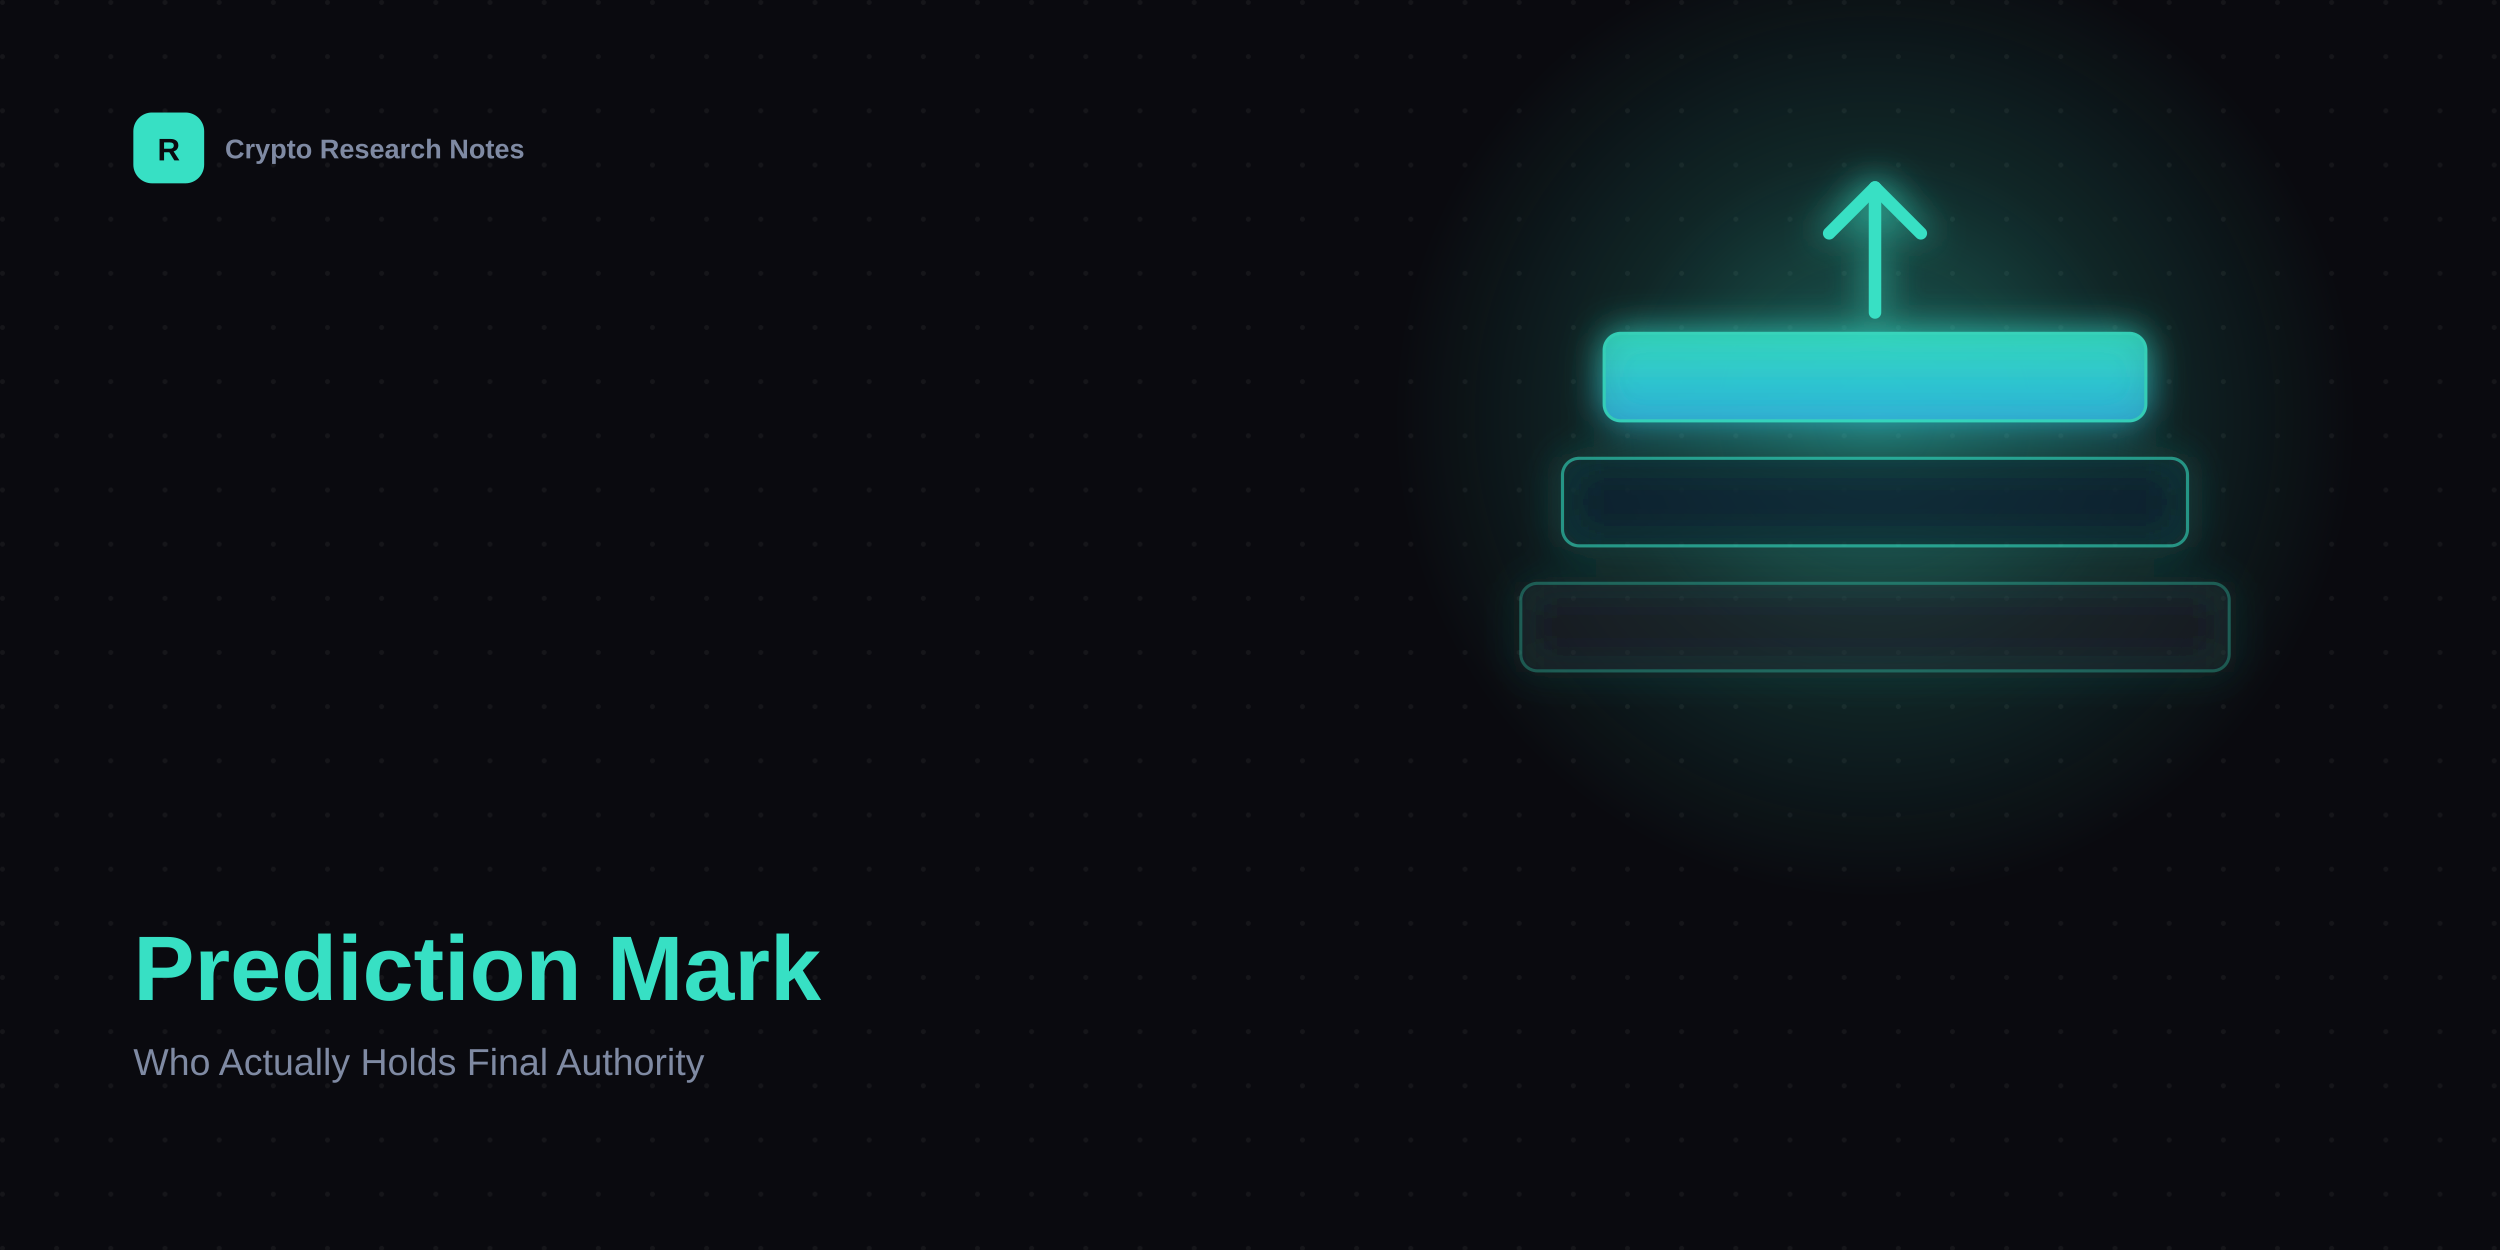
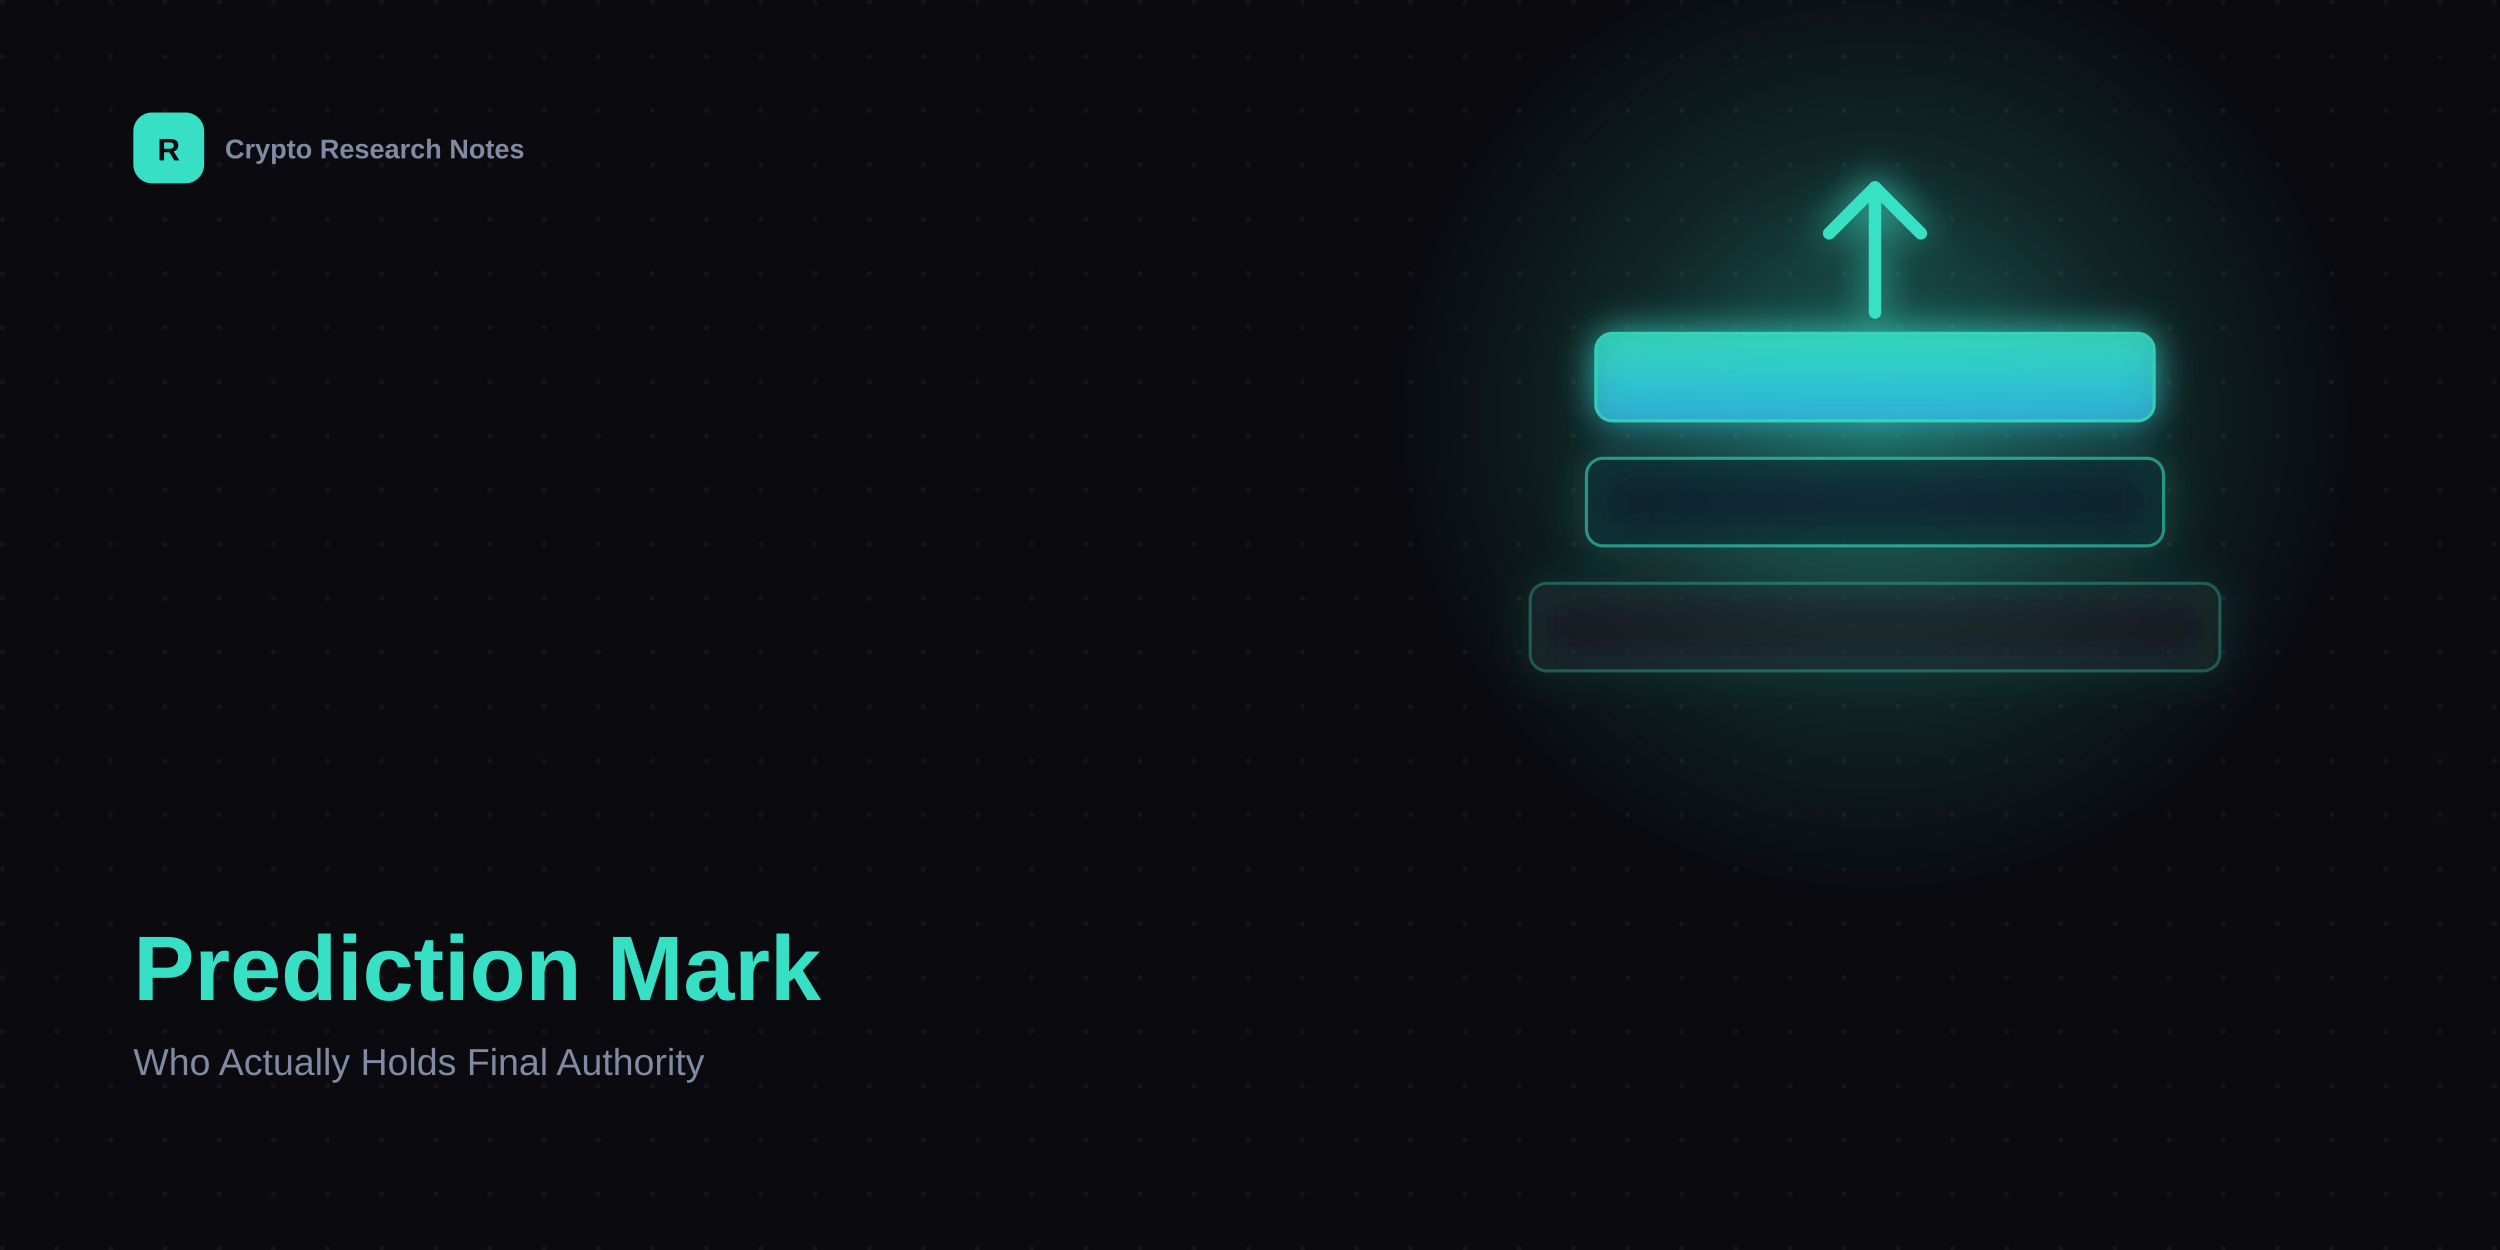
<svg xmlns="http://www.w3.org/2000/svg" viewBox="0 0 1200 600" role="img" aria-label="Prediction Mark：Who Actually Holds Final Authority 主题配图">
  <defs>
    <radialGradient id="glowpredictionen" cx="50%" cy="50%" r="50%">
      <stop offset="0%" stop-color="#37e0c4" stop-opacity="0.42" />
      <stop offset="55%" stop-color="#37e0c4" stop-opacity="0.13" />
      <stop offset="100%" stop-color="#37e0c4" stop-opacity="0" />
    </radialGradient>
    <linearGradient id="barpredictionen" x1="0" y1="1" x2="0" y2="0">
      <stop offset="0%" stop-color="#2fb6e0" stop-opacity="0.95" />
      <stop offset="100%" stop-color="#37e0c4" stop-opacity="0.95" />
    </linearGradient>
    <filter id="softpredictionen" x="-80%" y="-80%" width="260%" height="260%">
      <feGaussianBlur stdDeviation="9" result="b" />
      <feMerge>
        <feMergeNode in="b" />
        <feMergeNode in="SourceGraphic" />
      </feMerge>
    </filter>
    <pattern id="dotspredictionen" width="26" height="26" patternUnits="userSpaceOnUse">
      <circle cx="1.2" cy="1.2" r="1.2" fill="#ffffff" fill-opacity="0.05" />
    </pattern>
  </defs>
  <rect width="1200" height="600" fill="#0a0a0f" />
  <rect width="1200" height="600" fill="url(#dotspredictionen)" />
  <g transform="translate(64,54)">
    <rect x="0" y="0" width="34" height="34" rx="9" fill="#37e0c4" />
    <text x="17" y="23" font-family="'Segoe UI',Arial,sans-serif" font-size="15" font-weight="700" fill="#0a0a0f" text-anchor="middle">R</text>
    <text x="44" y="22" font-family="'Segoe UI',Arial,sans-serif" font-size="13" font-weight="600" fill="#7f8aa3">Crypto Research Notes</text>
  </g>
  <circle cx="900" cy="200" r="230" fill="url(#glowpredictionen)" />
  <g filter="url(#softpredictionen)">
-     <rect x="730" y="280" width="340" height="42" rx="8" fill="#1a2230" opacity="0.3" stroke="#37e0c4" stroke-width="1.5" />
-     <rect x="750" y="220" width="300" height="42" rx="8" fill="#1a2230" opacity="0.55" stroke="#37e0c4" stroke-width="1.5" />
-     <rect x="770" y="160" width="260" height="42" rx="8" fill="url(#barpredictionen)" opacity="0.85" stroke="#37e0c4" stroke-width="1.5" />
+     <rect x="734.5" y="280" width="331" height="42" rx="8" fill="#1a2230" opacity="0.3" stroke="#37e0c4" stroke-width="1.5" />
+     <rect x="761.5" y="220" width="277" height="42" rx="8" fill="#1a2230" opacity="0.55" stroke="#37e0c4" stroke-width="1.5" />
+     <rect x="766" y="160" width="268" height="42" rx="8" fill="url(#barpredictionen)" opacity="0.85" stroke="#37e0c4" stroke-width="1.5" />
    <path d="M900 150 L900 90" stroke="#37e0c4" stroke-width="6" stroke-linecap="round" />
    <path d="M878 112 l22 -22 l22 22" stroke="#37e0c4" stroke-width="6" fill="none" stroke-linecap="round" stroke-linejoin="round" />
  </g>
  <g font-family="'Segoe UI',Arial,sans-serif" font-weight="800">
    <text font-size="44" fill="#37e0c4">
      <tspan x="64" y="480">Prediction Mark</tspan>
    </text>
  </g>
  <text x="64" y="516" font-family="'Segoe UI',Arial,sans-serif" font-size="18" fill="#7f8aa3">Who Actually Holds Final Authority</text>
</svg>
